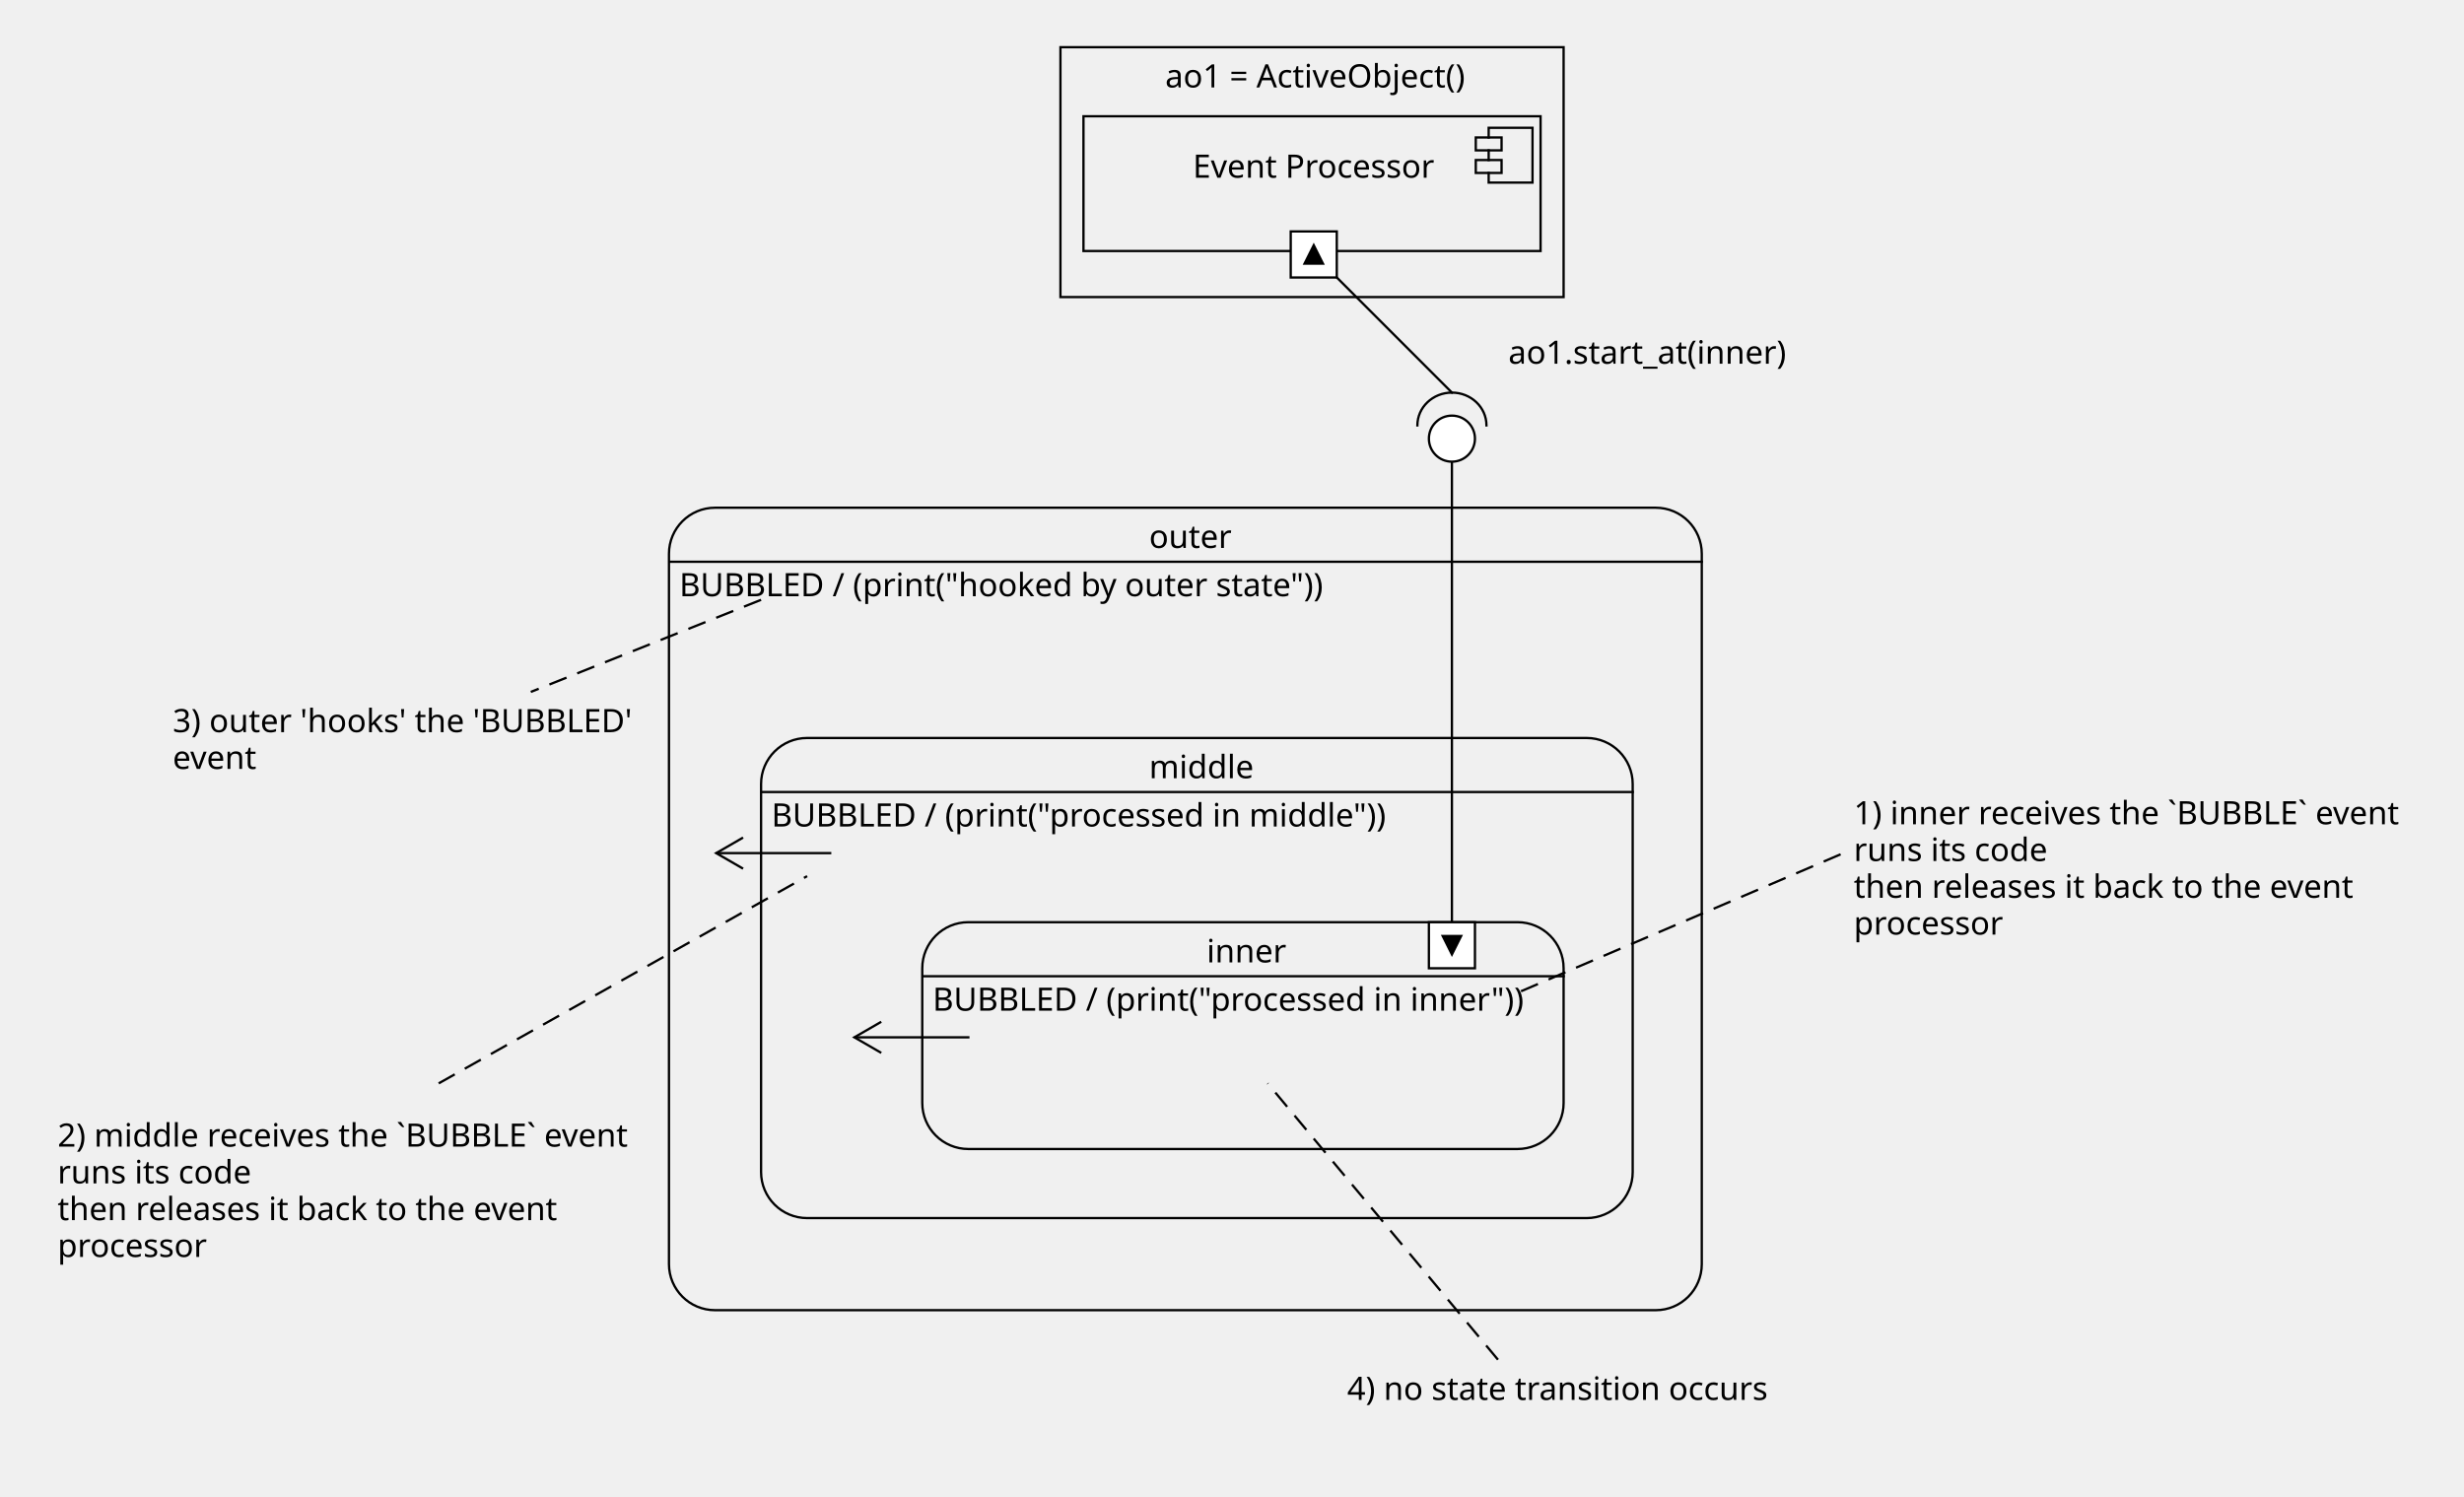
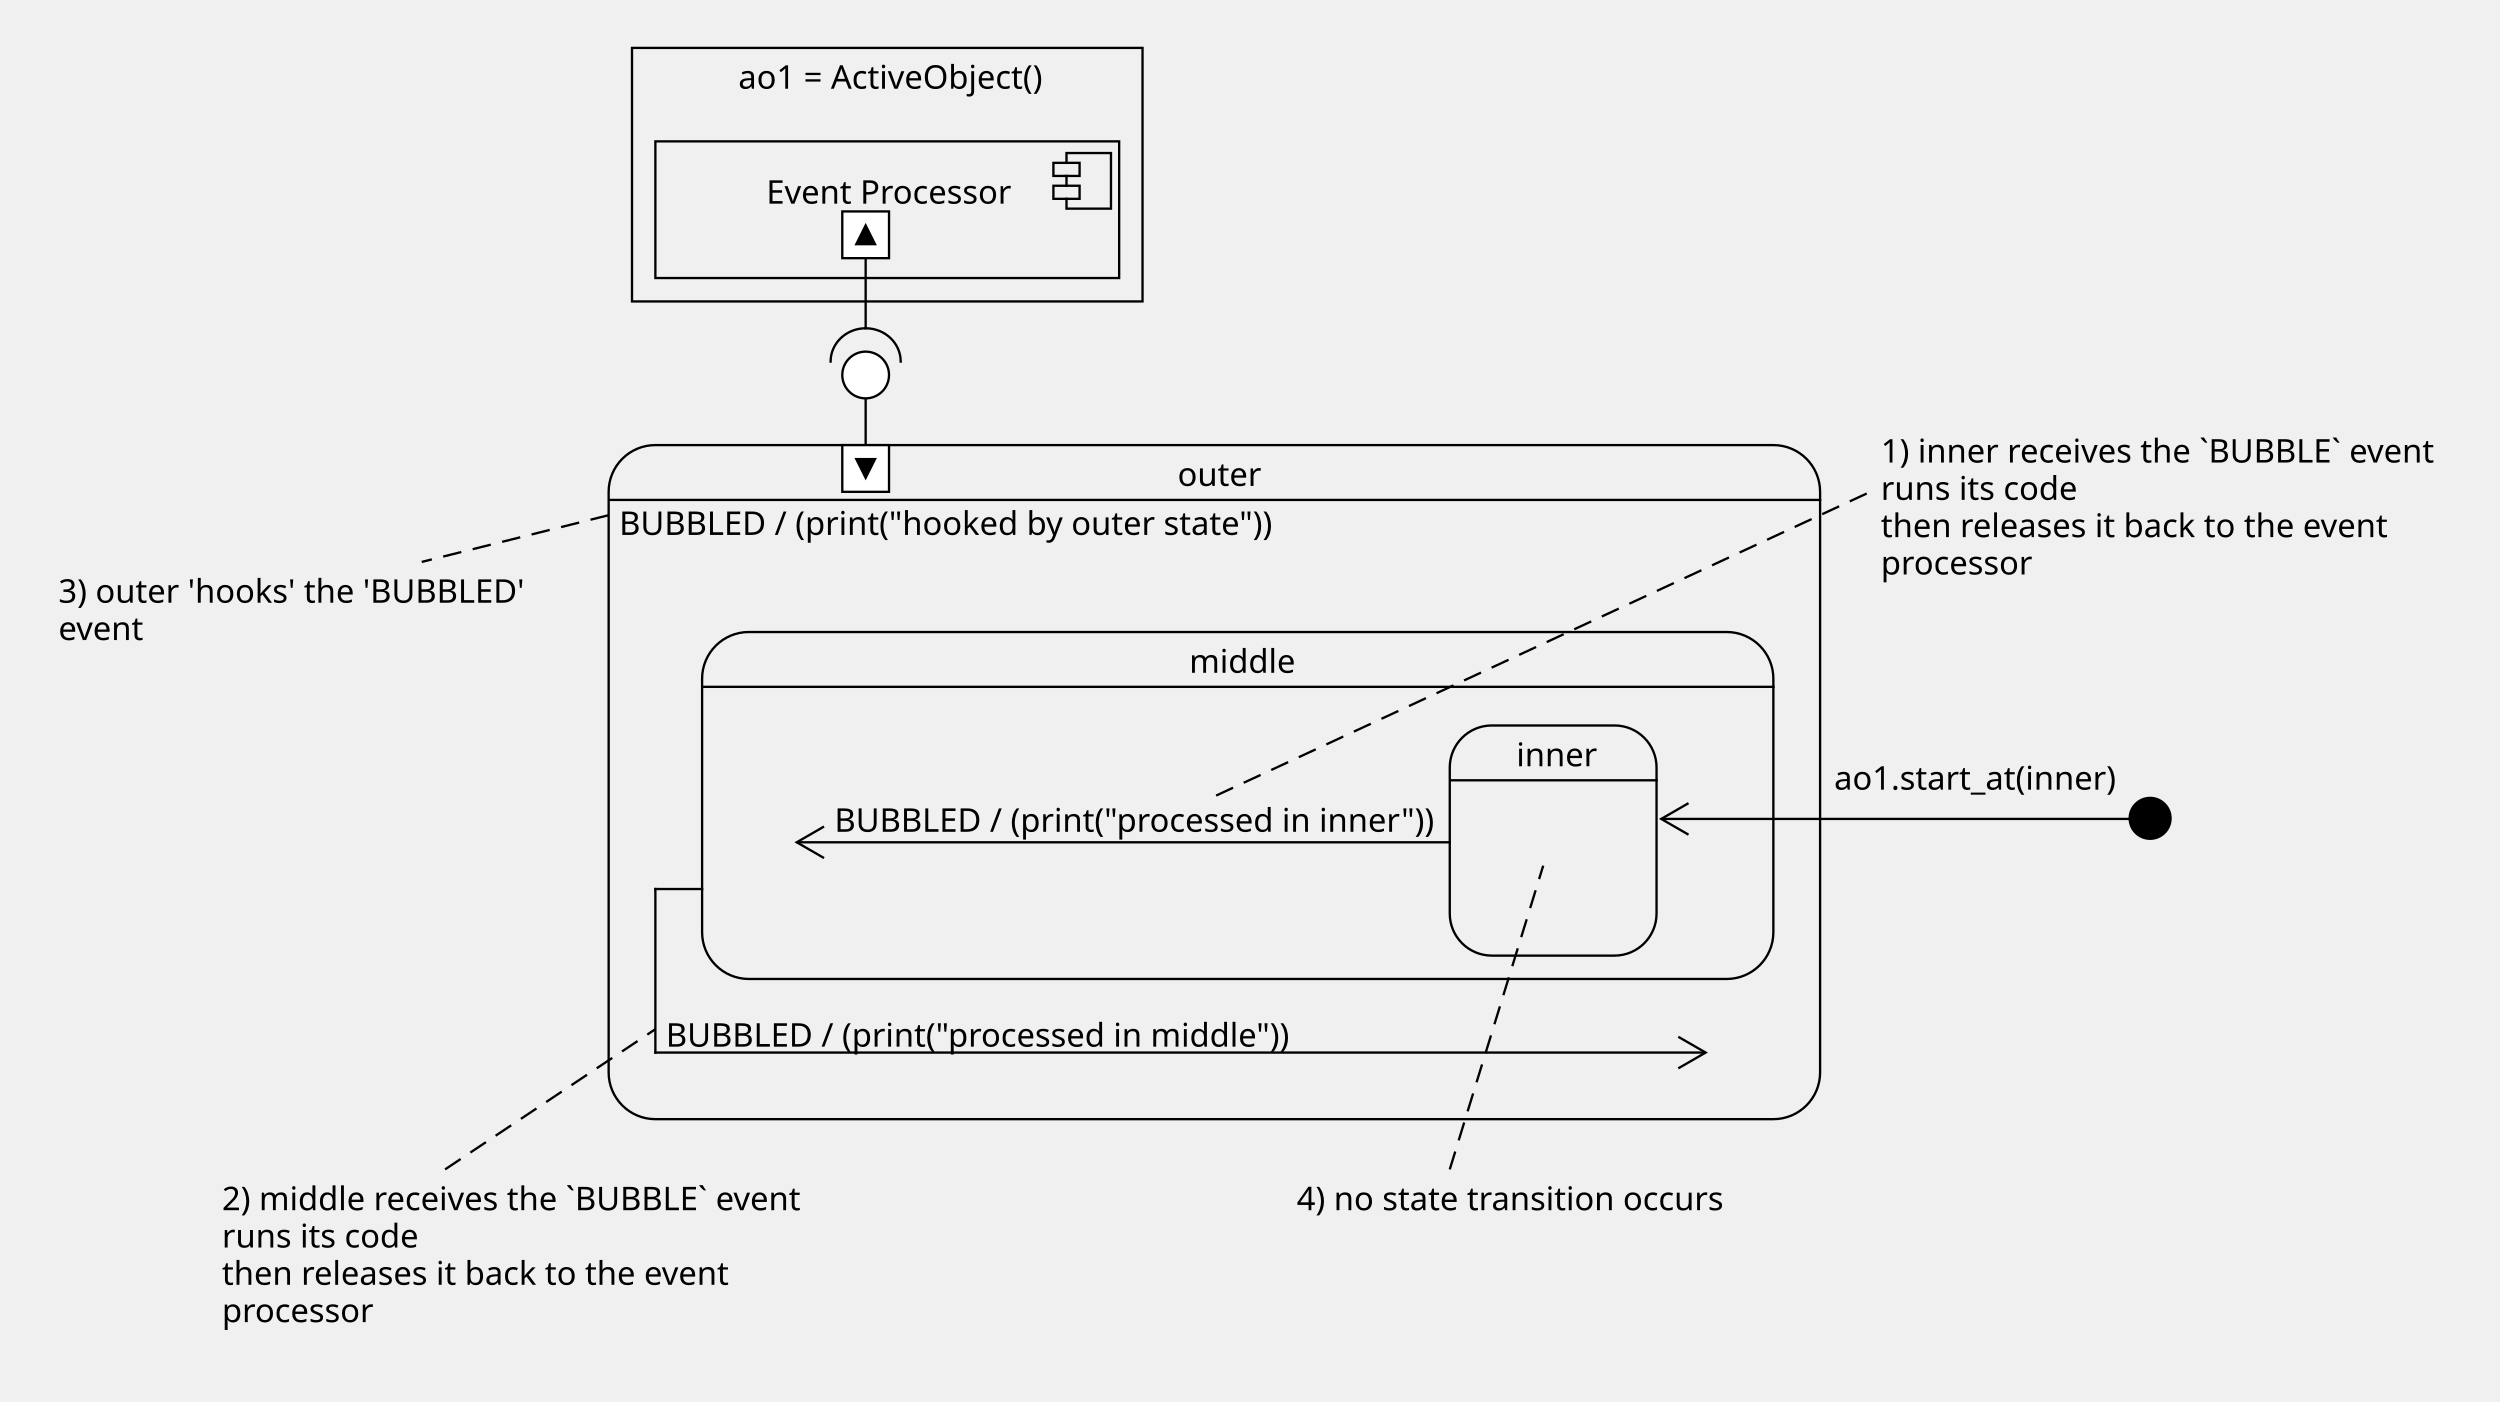
- <svg xmlns="http://www.w3.org/2000/svg" fill-opacity="1" color-rendering="auto" color-interpolation="auto" text-rendering="auto" stroke="black" stroke-linecap="square" width="1070" stroke-miterlimit="10" shape-rendering="auto" stroke-opacity="1" fill="black" stroke-dasharray="none" font-weight="normal" stroke-width="1" viewBox="400 120 1070 650" height="650" font-family="'Dialog'" font-style="normal" stroke-linejoin="miter" font-size="12px" stroke-dashoffset="0" image-rendering="auto">
+ <svg xmlns="http://www.w3.org/2000/svg" fill-opacity="1" color-rendering="auto" color-interpolation="auto" text-rendering="auto" stroke="black" stroke-linecap="square" width="1070" stroke-miterlimit="10" shape-rendering="auto" stroke-opacity="1" fill="black" stroke-dasharray="none" font-weight="normal" stroke-width="1" viewBox="90 110 1070 600" height="600" font-family="'Dialog'" font-style="normal" stroke-linejoin="miter" font-size="12px" stroke-dashoffset="0" image-rendering="auto">
  <defs id="genericDefs" />
  <g>
    <defs id="defs1">
      <clipPath clipPathUnits="userSpaceOnUse" id="clipPath1">
        <path d="M0 0 L2147483647 0 L2147483647 2147483647 L0 2147483647 L0 0 Z" />
      </clipPath>
      <clipPath clipPathUnits="userSpaceOnUse" id="clipPath2">
+         <path d="M0 0 L0 30 L330 30 L330 0 Z" />
+       </clipPath>
+       <clipPath clipPathUnits="userSpaceOnUse" id="clipPath3">
+         <path d="M0 0 L0 20 L20 20 L20 0 Z" />
+       </clipPath>
+       <clipPath clipPathUnits="userSpaceOnUse" id="clipPath4">
        <path d="M0 0 L0 40 L210 40 L210 0 Z" />
      </clipPath>
-       <clipPath clipPathUnits="userSpaceOnUse" id="clipPath3">
+       <clipPath clipPathUnits="userSpaceOnUse" id="clipPath5">
        <path d="M0 0 L0 80 L280 80 L280 0 Z" />
      </clipPath>
-       <clipPath clipPathUnits="userSpaceOnUse" id="clipPath4">
-         <path d="M0 0 L0 100 L280 100 L280 0 Z" />
-       </clipPath>
-       <clipPath clipPathUnits="userSpaceOnUse" id="clipPath5">
+       <clipPath clipPathUnits="userSpaceOnUse" id="clipPath6">
+         <path d="M0 0 L0 100 L90 100 L90 0 Z" />
+       </clipPath>
+       <clipPath clipPathUnits="userSpaceOnUse" id="clipPath7">
        <path d="M0 0 L0 90 L210 90 L210 0 Z" />
      </clipPath>
-       <clipPath clipPathUnits="userSpaceOnUse" id="clipPath6">
-         <path d="M0 0 L0 350 L450 350 L450 0 Z" />
-       </clipPath>
-       <clipPath clipPathUnits="userSpaceOnUse" id="clipPath7">
+       <clipPath clipPathUnits="userSpaceOnUse" id="clipPath8">
+         <path d="M0 0 L0 290 L520 290 L520 0 Z" />
+       </clipPath>
+       <clipPath clipPathUnits="userSpaceOnUse" id="clipPath9">
        <path d="M0 0 L0 80 L250 80 L250 0 Z" />
      </clipPath>
-       <clipPath clipPathUnits="userSpaceOnUse" id="clipPath8">
+       <clipPath clipPathUnits="userSpaceOnUse" id="clipPath10">
        <path d="M0 0 L0 30 L140 30 L140 0 Z" />
      </clipPath>
-       <clipPath clipPathUnits="userSpaceOnUse" id="clipPath9">
-         <path d="M0 0 L0 210 L380 210 L380 0 Z" />
-       </clipPath>
-       <clipPath clipPathUnits="userSpaceOnUse" id="clipPath10">
+       <clipPath clipPathUnits="userSpaceOnUse" id="clipPath11">
+         <path d="M0 0 L0 150 L460 150 L460 0 Z" />
+       </clipPath>
+       <clipPath clipPathUnits="userSpaceOnUse" id="clipPath12">
        <path d="M0 0 L0 60 L200 60 L200 0 Z" />
      </clipPath>
-       <clipPath clipPathUnits="userSpaceOnUse" id="clipPath11">
+       <clipPath clipPathUnits="userSpaceOnUse" id="clipPath13">
        <path d="M0 0 L0 110 L220 110 L220 0 Z" />
      </clipPath>
-       <clipPath clipPathUnits="userSpaceOnUse" id="clipPath12">
-         <path d="M0 0 L0 150 L130 150 L130 0 Z" />
-       </clipPath>
-       <clipPath clipPathUnits="userSpaceOnUse" id="clipPath13">
-         <path d="M0 0 L0 90 L170 90 L170 0 Z" />
-       </clipPath>
      <clipPath clipPathUnits="userSpaceOnUse" id="clipPath14">
-         <path d="M0 0 L0 30 L80 30 L80 0 Z" />
+         <path d="M0 0 L0 30 L240 30 L240 0 Z" />
      </clipPath>
      <clipPath clipPathUnits="userSpaceOnUse" id="clipPath15">
-         <path d="M0 0 L0 70 L130 70 L130 0 Z" />
+         <path d="M0 0 L0 160 L70 160 L70 0 Z" />
      </clipPath>
      <clipPath clipPathUnits="userSpaceOnUse" id="clipPath16">
-         <path d="M0 0 L0 120 L190 120 L190 0 Z" />
+         <path d="M0 0 L0 160 L310 160 L310 0 Z" />
      </clipPath>
      <clipPath clipPathUnits="userSpaceOnUse" id="clipPath17">
-         <path d="M0 0 L0 250 L30 250 L30 0 Z" />
+         <path d="M0 0 L0 40 L310 40 L310 0 Z" />
      </clipPath>
      <clipPath clipPathUnits="userSpaceOnUse" id="clipPath18">
-         <path d="M0 0 L0 100 L100 100 L100 0 Z" />
+         <path d="M0 0 L0 100 L480 100 L480 0 Z" />
+       </clipPath>
+       <clipPath clipPathUnits="userSpaceOnUse" id="clipPath19">
+         <path d="M0 0 L0 50 L110 50 L110 0 Z" />
+       </clipPath>
+       <clipPath clipPathUnits="userSpaceOnUse" id="clipPath20">
+         <path d="M0 0 L0 90 L120 90 L120 0 Z" />
+       </clipPath>
+       <clipPath clipPathUnits="userSpaceOnUse" id="clipPath21">
+         <path d="M0 0 L0 70 L30 70 L30 0 Z" />
+       </clipPath>
+       <clipPath clipPathUnits="userSpaceOnUse" id="clipPath22">
+         <path d="M0 0 L0 80 L50 80 L50 0 Z" />
      </clipPath>
    </defs>
-     <g font-family="sans-serif" font-size="14px" transform="translate(980,710)">
-       <text x="5" xml:space="preserve" y="17.969" clip-path="url(#clipPath2)" stroke="none">4) no state transition occurs</text>
-       <text x="5" xml:space="preserve" y="33.938" clip-path="url(#clipPath2)" stroke="none"> </text>
-     </g>
-     <g font-family="sans-serif" font-size="14px" transform="translate(420,600)">
-       <text x="5" xml:space="preserve" y="17.969" clip-path="url(#clipPath3)" stroke="none">2) middle receives the `BUBBLE` event</text>
-       <text x="5" xml:space="preserve" y="33.938" clip-path="url(#clipPath3)" stroke="none">runs its code</text>
-       <text x="5" xml:space="preserve" y="49.906" clip-path="url(#clipPath3)" stroke="none">then releases it back to the event</text>
-       <text x="5" xml:space="preserve" y="65.875" clip-path="url(#clipPath3)" stroke="none">processor</text>
-       <text x="5" xml:space="preserve" y="97.812" clip-path="url(#clipPath3)" stroke="none"> </text>
-     </g>
-     <g fill="rgb(255,255,255)" fill-opacity="0" transform="translate(800,520)" stroke-opacity="0" stroke="rgb(255,255,255)">
-       <rect x="0.5" y="0.5" clip-path="url(#clipPath4)" width="278.5" rx="20" ry="20" height="98.5" stroke="none" />
-     </g>
-     <g transform="translate(800,520)">
-       <rect x="0.5" y="0.5" clip-path="url(#clipPath4)" fill="none" width="278.5" rx="20" ry="20" height="98.5" />
-       <text x="124" font-size="14px" y="17.969" clip-path="url(#clipPath4)" font-family="sans-serif" stroke="none" xml:space="preserve">inner</text>
-       <path fill="none" d="M1 23.969 L279 23.969" clip-path="url(#clipPath4)" />
-       <text x="5" font-size="14px" y="38.938" clip-path="url(#clipPath4)" font-family="sans-serif" stroke="none" xml:space="preserve">BUBBLED / (print("processed in inner"))</text>
-     </g>
-     <g font-family="sans-serif" font-size="14px" transform="translate(470,420)">
-       <text x="5" xml:space="preserve" y="17.969" clip-path="url(#clipPath5)" stroke="none">3) outer 'hooks' the 'BUBBLED'</text>
-       <text x="5" xml:space="preserve" y="33.938" clip-path="url(#clipPath5)" stroke="none">event</text>
-       <text x="5" xml:space="preserve" y="49.906" clip-path="url(#clipPath5)" stroke="none"> </text>
-     </g>
-     <g fill="rgb(255,255,255)" fill-opacity="0" transform="translate(690,340)" stroke-opacity="0" stroke="rgb(255,255,255)">
-       <rect x="0.5" y="0.5" clip-path="url(#clipPath6)" width="448.5" rx="20" ry="20" height="348.5" stroke="none" />
-     </g>
-     <g transform="translate(690,340)">
-       <rect x="0.5" y="0.5" clip-path="url(#clipPath6)" fill="none" width="448.5" rx="20" ry="20" height="348.5" />
-       <text x="209" font-size="14px" y="17.969" clip-path="url(#clipPath6)" font-family="sans-serif" stroke="none" xml:space="preserve">outer</text>
-       <path fill="none" d="M1 23.969 L449 23.969" clip-path="url(#clipPath6)" />
-       <text x="5" font-size="14px" y="38.938" clip-path="url(#clipPath6)" font-family="sans-serif" stroke="none" xml:space="preserve">BUBBLED / (print("hooked by outer state"))</text>
-     </g>
-     <g font-family="sans-serif" font-size="14px" transform="translate(1200,460)">
-       <text x="5" xml:space="preserve" y="17.969" clip-path="url(#clipPath7)" stroke="none">1) inner receives the `BUBBLE` event</text>
-       <text x="5" xml:space="preserve" y="33.938" clip-path="url(#clipPath7)" stroke="none">runs its code</text>
-       <text x="5" xml:space="preserve" y="49.906" clip-path="url(#clipPath7)" stroke="none">then releases it back to the event</text>
-       <text x="5" xml:space="preserve" y="65.875" clip-path="url(#clipPath7)" stroke="none">processor</text>
-       <text x="5" xml:space="preserve" y="97.812" clip-path="url(#clipPath7)" stroke="none"> </text>
-     </g>
-     <g font-family="sans-serif" font-size="14px" transform="translate(1050,260)">
-       <text x="5" xml:space="preserve" y="17.969" clip-path="url(#clipPath8)" stroke="none">ao1.start_at(inner)</text>
-     </g>
-     <g fill="rgb(255,255,255)" fill-opacity="0" transform="translate(730,440)" stroke-opacity="0" stroke="rgb(255,255,255)">
-       <rect x="0.5" y="0.5" clip-path="url(#clipPath9)" width="378.5" rx="20" ry="20" height="208.5" stroke="none" />
-     </g>
-     <g transform="translate(730,440)">
-       <rect x="0.5" y="0.5" clip-path="url(#clipPath9)" fill="none" width="378.5" rx="20" ry="20" height="208.5" />
-       <text x="169" font-size="14px" y="17.969" clip-path="url(#clipPath9)" font-family="sans-serif" stroke="none" xml:space="preserve">middle</text>
-       <path fill="none" d="M1 23.969 L379 23.969" clip-path="url(#clipPath9)" />
-       <text x="5" font-size="14px" y="38.938" clip-path="url(#clipPath9)" font-family="sans-serif" stroke="none" xml:space="preserve">BUBBLED / (print("processed in middle"))</text>
-     </g>
-     <g fill="rgb(255,255,255)" fill-opacity="0" transform="translate(870,170)" stroke-opacity="0" stroke="rgb(255,255,255)">
-       <rect x="170.86" width="11.2" height="5.6" y="9.7" clip-path="url(#clipPath10)" stroke="none" />
-     </g>
-     <g transform="translate(870,170)">
-       <rect fill="none" x="170.86" width="11.2" height="5.6" y="9.7" clip-path="url(#clipPath10)" />
-     </g>
-     <g fill="rgb(255,255,255)" fill-opacity="0" transform="translate(870,170)" stroke-opacity="0" stroke="rgb(255,255,255)">
-       <rect x="170.86" width="11.2" height="5.6" y="19.5" clip-path="url(#clipPath10)" stroke="none" />
-     </g>
-     <g transform="translate(870,170)">
-       <rect fill="none" x="170.86" width="11.2" height="5.6" y="19.5" clip-path="url(#clipPath10)" />
-       <path fill="none" d="M176.46 15.3 L176.46 19.5" clip-path="url(#clipPath10)" />
-       <path fill="none" d="M176.46 9.7 L176.46 5.5 L195.5 5.5 L195.5 29.3 L176.46 29.3 L176.46 25.1" clip-path="url(#clipPath10)" />
-     </g>
-     <g fill="rgb(255,255,255)" fill-opacity="0" transform="translate(870,170)" stroke-opacity="0" stroke="rgb(255,255,255)">
-       <rect x="0.5" width="198.5" height="58.5" y="0.5" clip-path="url(#clipPath10)" stroke="none" />
-     </g>
-     <g transform="translate(870,170)">
-       <rect fill="none" x="0.5" width="198.5" height="58.5" y="0.5" clip-path="url(#clipPath10)" />
-       <text x="48" font-size="14px" y="27.169" clip-path="url(#clipPath10)" font-family="sans-serif" stroke="none" xml:space="preserve">Event Processor</text>
-     </g>
-     <g fill="rgb(255,255,255)" fill-opacity="0" transform="translate(860,140)" stroke-opacity="0" stroke="rgb(255,255,255)">
-       <rect x="0.5" width="218.5" height="108.5" y="0.5" clip-path="url(#clipPath11)" stroke="none" />
-     </g>
-     <g transform="translate(860,140)">
-       <rect fill="none" x="0.5" width="218.5" height="108.5" y="0.5" clip-path="url(#clipPath11)" />
-       <text x="46" font-size="14px" y="17.969" clip-path="url(#clipPath11)" font-family="sans-serif" stroke="none" xml:space="preserve">ao1 = ActiveObject()</text>
-     </g>
-     <g stroke-dasharray="8,5" stroke-miterlimit="5" transform="translate(940,580)" stroke-linecap="butt">
-       <path fill="none" d="M110.5 130.5 L10.5 10.5" clip-path="url(#clipPath12)" />
-     </g>
-     <g stroke-dasharray="8,5" stroke-miterlimit="5" transform="translate(1050,480)" stroke-linecap="butt">
-       <path fill="none" d="M10.5 70.5 L150.5 10.5" clip-path="url(#clipPath13)" />
-     </g>
-     <g transform="translate(760,560)">
-       <path fill="none" d="M60.5 10.5 L11.5 10.5" clip-path="url(#clipPath14)" />
+     <g font-family="sans-serif" font-size="14px" transform="translate(370,540)">
+       <text x="5" xml:space="preserve" y="17.969" clip-path="url(#clipPath2)" stroke="none">BUBBLED / (print("processed in middle"))</text>
+     </g>
+     <g transform="translate(1000,450)">
+       <circle r="8.75" clip-path="url(#clipPath3)" cx="10.25" cy="10.25" stroke="none" />
+       <circle fill="none" r="8.75" clip-path="url(#clipPath3)" cx="10.25" cy="10.25" />
+     </g>
+     <g font-family="sans-serif" font-size="14px" transform="translate(640,610)">
+       <text x="5" xml:space="preserve" y="17.969" clip-path="url(#clipPath4)" stroke="none">4) no state transition occurs</text>
+       <text x="5" xml:space="preserve" y="33.938" clip-path="url(#clipPath4)" stroke="none"> </text>
+     </g>
+     <g font-family="sans-serif" font-size="14px" transform="translate(180,610)">
+       <text x="5" xml:space="preserve" y="17.969" clip-path="url(#clipPath5)" stroke="none">2) middle receives the `BUBBLE` event</text>
+       <text x="5" xml:space="preserve" y="33.938" clip-path="url(#clipPath5)" stroke="none">runs its code</text>
+       <text x="5" xml:space="preserve" y="49.906" clip-path="url(#clipPath5)" stroke="none">then releases it back to the event</text>
+       <text x="5" xml:space="preserve" y="65.875" clip-path="url(#clipPath5)" stroke="none">processor</text>
+       <text x="5" xml:space="preserve" y="97.812" clip-path="url(#clipPath5)" stroke="none"> </text>
+     </g>
+     <g fill="rgb(255,255,255)" fill-opacity="0" transform="translate(710,420)" stroke-opacity="0" stroke="rgb(255,255,255)">
+       <rect x="0.5" y="0.5" clip-path="url(#clipPath6)" width="88.5" rx="18" ry="18" height="98.5" stroke="none" />
+     </g>
+     <g transform="translate(710,420)">
+       <rect x="0.5" y="0.5" clip-path="url(#clipPath6)" fill="none" width="88.5" rx="18" ry="18" height="98.5" />
+       <text x="29" font-size="14px" y="17.969" clip-path="url(#clipPath6)" font-family="sans-serif" stroke="none" xml:space="preserve">inner</text>
+       <path fill="none" d="M1 23.969 L89 23.969" clip-path="url(#clipPath6)" />
+     </g>
+     <g font-family="sans-serif" font-size="14px" transform="translate(110,350)">
+       <text x="5" xml:space="preserve" y="17.969" clip-path="url(#clipPath7)" stroke="none">3) outer 'hooks' the 'BUBBLED'</text>
+       <text x="5" xml:space="preserve" y="33.938" clip-path="url(#clipPath7)" stroke="none">event</text>
+       <text x="5" xml:space="preserve" y="49.906" clip-path="url(#clipPath7)" stroke="none"> </text>
+     </g>
+     <g fill="rgb(255,255,255)" fill-opacity="0" transform="translate(350,300)" stroke-opacity="0" stroke="rgb(255,255,255)">
+       <rect x="0.5" y="0.5" clip-path="url(#clipPath8)" width="518.5" rx="20" ry="20" height="288.5" stroke="none" />
+     </g>
+     <g transform="translate(350,300)">
+       <rect x="0.5" y="0.5" clip-path="url(#clipPath8)" fill="none" width="518.5" rx="20" ry="20" height="288.5" />
+       <text x="244" font-size="14px" y="17.969" clip-path="url(#clipPath8)" font-family="sans-serif" stroke="none" xml:space="preserve">outer</text>
+       <path fill="none" d="M1 23.969 L519 23.969" clip-path="url(#clipPath8)" />
+       <text x="5" font-size="14px" y="38.938" clip-path="url(#clipPath8)" font-family="sans-serif" stroke="none" xml:space="preserve">BUBBLED / (print("hooked by outer state"))</text>
+     </g>
+     <g font-family="sans-serif" font-size="14px" transform="translate(890,290)">
+       <text x="5" xml:space="preserve" y="17.969" clip-path="url(#clipPath9)" stroke="none">1) inner receives the `BUBBLE` event</text>
+       <text x="5" xml:space="preserve" y="33.938" clip-path="url(#clipPath9)" stroke="none">runs its code</text>
+       <text x="5" xml:space="preserve" y="49.906" clip-path="url(#clipPath9)" stroke="none">then releases it back to the event</text>
+       <text x="5" xml:space="preserve" y="65.875" clip-path="url(#clipPath9)" stroke="none">processor</text>
+       <text x="5" xml:space="preserve" y="97.812" clip-path="url(#clipPath9)" stroke="none"> </text>
+     </g>
+     <g font-family="sans-serif" font-size="14px" transform="translate(870,430)">
+       <text x="5" xml:space="preserve" y="17.969" clip-path="url(#clipPath10)" stroke="none">ao1.start_at(inner)</text>
+     </g>
+     <g fill="rgb(255,255,255)" fill-opacity="0" transform="translate(390,380)" stroke-opacity="0" stroke="rgb(255,255,255)">
+       <rect x="0.5" y="0.5" clip-path="url(#clipPath11)" width="458.5" rx="20" ry="20" height="148.5" stroke="none" />
+     </g>
+     <g transform="translate(390,380)">
+       <rect x="0.5" y="0.5" clip-path="url(#clipPath11)" fill="none" width="458.5" rx="20" ry="20" height="148.5" />
+       <text x="209" font-size="14px" y="17.969" clip-path="url(#clipPath11)" font-family="sans-serif" stroke="none" xml:space="preserve">middle</text>
+       <path fill="none" d="M1 23.969 L459 23.969" clip-path="url(#clipPath11)" />
+     </g>
+     <g fill="rgb(255,255,255)" fill-opacity="0" transform="translate(370,170)" stroke-opacity="0" stroke="rgb(255,255,255)">
+       <rect x="170.86" width="11.2" height="5.6" y="9.7" clip-path="url(#clipPath12)" stroke="none" />
+     </g>
+     <g transform="translate(370,170)">
+       <rect fill="none" x="170.86" width="11.2" height="5.6" y="9.7" clip-path="url(#clipPath12)" />
+     </g>
+     <g fill="rgb(255,255,255)" fill-opacity="0" transform="translate(370,170)" stroke-opacity="0" stroke="rgb(255,255,255)">
+       <rect x="170.86" width="11.2" height="5.6" y="19.5" clip-path="url(#clipPath12)" stroke="none" />
+     </g>
+     <g transform="translate(370,170)">
+       <rect fill="none" x="170.86" width="11.2" height="5.6" y="19.5" clip-path="url(#clipPath12)" />
+       <path fill="none" d="M176.46 15.3 L176.46 19.5" clip-path="url(#clipPath12)" />
+       <path fill="none" d="M176.46 9.7 L176.46 5.5 L195.5 5.5 L195.5 29.3 L176.46 29.3 L176.46 25.1" clip-path="url(#clipPath12)" />
+     </g>
+     <g fill="rgb(255,255,255)" fill-opacity="0" transform="translate(370,170)" stroke-opacity="0" stroke="rgb(255,255,255)">
+       <rect x="0.5" width="198.5" height="58.5" y="0.5" clip-path="url(#clipPath12)" stroke="none" />
+     </g>
+     <g transform="translate(370,170)">
+       <rect fill="none" x="0.5" width="198.5" height="58.5" y="0.5" clip-path="url(#clipPath12)" />
+       <text x="48" font-size="14px" y="27.169" clip-path="url(#clipPath12)" font-family="sans-serif" stroke="none" xml:space="preserve">Event Processor</text>
+     </g>
+     <g fill="rgb(255,255,255)" fill-opacity="0" transform="translate(360,130)" stroke-opacity="0" stroke="rgb(255,255,255)">
+       <rect x="0.5" width="218.5" height="108.5" y="0.5" clip-path="url(#clipPath13)" stroke="none" />
+     </g>
+     <g transform="translate(360,130)">
+       <rect fill="none" x="0.5" width="218.5" height="108.5" y="0.5" clip-path="url(#clipPath13)" />
+       <text x="46" font-size="14px" y="17.969" clip-path="url(#clipPath13)" font-family="sans-serif" stroke="none" xml:space="preserve">ao1 = ActiveObject()</text>
+     </g>
+     <g transform="translate(790,450)">
+       <path fill="none" d="M220.5 10.5 L11.5 10.5" clip-path="url(#clipPath14)" />
      <path fill="none" d="M22.258 4 L11 10.5 L22.258 17" clip-path="url(#clipPath14)" />
    </g>
-     <g transform="translate(700,480)">
-       <path fill="none" d="M60.5 10.5 L11.5 10.5" clip-path="url(#clipPath14)" />
-       <path fill="none" d="M22.258 4 L11 10.5 L22.258 17" clip-path="url(#clipPath14)" />
-     </g>
-     <g stroke-dasharray="8,5" stroke-miterlimit="5" transform="translate(620,370)" stroke-linecap="butt">
-       <path fill="none" d="M110.5 10.5 L10.5 50.5" clip-path="url(#clipPath15)" />
-     </g>
-     <g stroke-dasharray="8,5" stroke-miterlimit="5" transform="translate(580,490)" stroke-linecap="butt">
-       <path fill="none" d="M10.5 100.5 L170.5 10.5" clip-path="url(#clipPath16)" />
-     </g>
-     <g transform="translate(1020,300)">
-       <path fill="none" d="M10.5 11.5 L10.5 230.5" clip-path="url(#clipPath17)" />
-       <circle fill="white" r="10" clip-path="url(#clipPath17)" cx="10.5" cy="10.5" stroke="none" />
-       <circle fill="none" r="10" clip-path="url(#clipPath17)" cx="10.5" cy="10.5" />
-       <rect x="0.5" y="220.5" clip-path="url(#clipPath17)" fill="white" width="20" height="20" stroke="none" />
-       <rect fill="none" x="0.5" width="20" height="20" y="220.5" clip-path="url(#clipPath17)" />
-       <path d="M6.5 226.5 L14.5 226.5 L10.5 234.5 Z" clip-path="url(#clipPath17)" stroke="none" />
-       <path fill="none" d="M6.5 226.5 L14.5 226.5 L10.5 234.5 Z" clip-path="url(#clipPath17)" />
-     </g>
-     <g transform="translate(960,220)">
-       <path fill="none" d="M11.207 11.207 L70.5 70.5" clip-path="url(#clipPath18)" />
-       <rect x="0.5" y="0.5" clip-path="url(#clipPath18)" fill="white" width="20" height="20" stroke="none" />
-       <rect fill="none" x="0.5" width="20" height="20" y="0.5" clip-path="url(#clipPath18)" />
-       <path d="M10.5 6.5 L14.5 14.5 L6.5 14.5 Z" clip-path="url(#clipPath18)" stroke="none" />
-       <path fill="none" d="M10.5 6.5 L14.5 14.5 L6.5 14.5 Z" clip-path="url(#clipPath18)" />
-     </g>
-     <g fill="rgb(255,255,255)" fill-opacity="0" transform="translate(960,220)" stroke-opacity="0" stroke="rgb(255,255,255)">
-       <path d="M85.5 84.75 A15 14.25 0 0 0 55.5 84.75" stroke="none" clip-path="url(#clipPath18)" />
-     </g>
-     <g transform="translate(960,220)">
-       <path fill="none" d="M85.5 84.75 A15 14.25 0 0 0 55.5 84.75" clip-path="url(#clipPath18)" />
+     <g stroke-dasharray="8,5" stroke-miterlimit="5" transform="translate(700,470)" stroke-linecap="butt">
+       <path fill="none" d="M10.5 140.5 L50.5 10.5" clip-path="url(#clipPath15)" />
+     </g>
+     <g stroke-dasharray="8,5" stroke-miterlimit="5" transform="translate(600,310)" stroke-linecap="butt">
+       <path fill="none" d="M10.5 140.5 L290.5 10.5" clip-path="url(#clipPath16)" />
+     </g>
+     <g transform="translate(420,450)">
+       <path fill="none" d="M290.5 20.5 L11.5 20.5" clip-path="url(#clipPath17)" />
+       <path fill="none" d="M22.258 14 L11 20.5 L22.258 27" clip-path="url(#clipPath17)" />
+       <text x="27.144" font-size="14px" y="16" clip-path="url(#clipPath17)" font-family="sans-serif" stroke="none" xml:space="preserve">BUBBLED / (print("processed in inner"))</text>
+     </g>
+     <g transform="translate(360,480)">
+       <path fill="none" d="M30.5 10.5 L10.5 10.5" clip-path="url(#clipPath18)" />
+       <path fill="none" d="M10.5 10.5 L10.5 80.5" clip-path="url(#clipPath18)" />
+       <path fill="none" d="M10.5 80.5 L459.5 80.5" clip-path="url(#clipPath18)" />
+       <path fill="none" d="M448.742 87 L460 80.5 L448.742 74" clip-path="url(#clipPath18)" />
+     </g>
+     <g stroke-dasharray="8,5" stroke-miterlimit="5" transform="translate(260,320)" stroke-linecap="butt">
+       <path fill="none" d="M90.5 10.5 L10.5 30.5" clip-path="url(#clipPath19)" />
+     </g>
+     <g stroke-dasharray="8,5" stroke-miterlimit="5" transform="translate(270,540)" stroke-linecap="butt">
+       <path fill="none" d="M10.5 70.5 L100.5 10.5" clip-path="url(#clipPath20)" />
+     </g>
+     <g transform="translate(450,260)">
+       <path fill="none" d="M10.5 11.5 L10.5 50.5" clip-path="url(#clipPath21)" />
+       <circle fill="white" r="10" clip-path="url(#clipPath21)" cx="10.5" cy="10.5" stroke="none" />
+       <circle fill="none" r="10" clip-path="url(#clipPath21)" cx="10.5" cy="10.5" />
+       <rect x="0.5" y="40.5" clip-path="url(#clipPath21)" fill="white" width="20" height="20" stroke="none" />
+       <rect fill="none" x="0.5" width="20" height="20" y="40.5" clip-path="url(#clipPath21)" />
+       <path d="M6.5 46.5 L14.5 46.5 L10.5 54.5 Z" clip-path="url(#clipPath21)" stroke="none" />
+       <path fill="none" d="M6.5 46.5 L14.5 46.5 L10.5 54.5 Z" clip-path="url(#clipPath21)" />
+     </g>
+     <g transform="translate(440,200)">
+       <path fill="none" d="M20.5 11.5 L20.5 50.5" clip-path="url(#clipPath22)" />
+       <rect x="10.5" y="0.5" clip-path="url(#clipPath22)" fill="white" width="20" height="20" stroke="none" />
+       <rect fill="none" x="10.5" width="20" height="20" y="0.5" clip-path="url(#clipPath22)" />
+       <path d="M20.5 6.5 L24.5 14.5 L16.5 14.5 Z" clip-path="url(#clipPath22)" stroke="none" />
+       <path fill="none" d="M20.5 6.5 L24.5 14.5 L16.5 14.5 Z" clip-path="url(#clipPath22)" />
+     </g>
+     <g fill="rgb(255,255,255)" fill-opacity="0" transform="translate(440,200)" stroke-opacity="0" stroke="rgb(255,255,255)">
+       <path d="M35.5 64.75 A15 14.25 0 0 0 5.5 64.75" stroke="none" clip-path="url(#clipPath22)" />
+     </g>
+     <g transform="translate(440,200)">
+       <path fill="none" d="M35.5 64.75 A15 14.25 0 0 0 5.5 64.75" clip-path="url(#clipPath22)" />
    </g>
  </g>
</svg>
